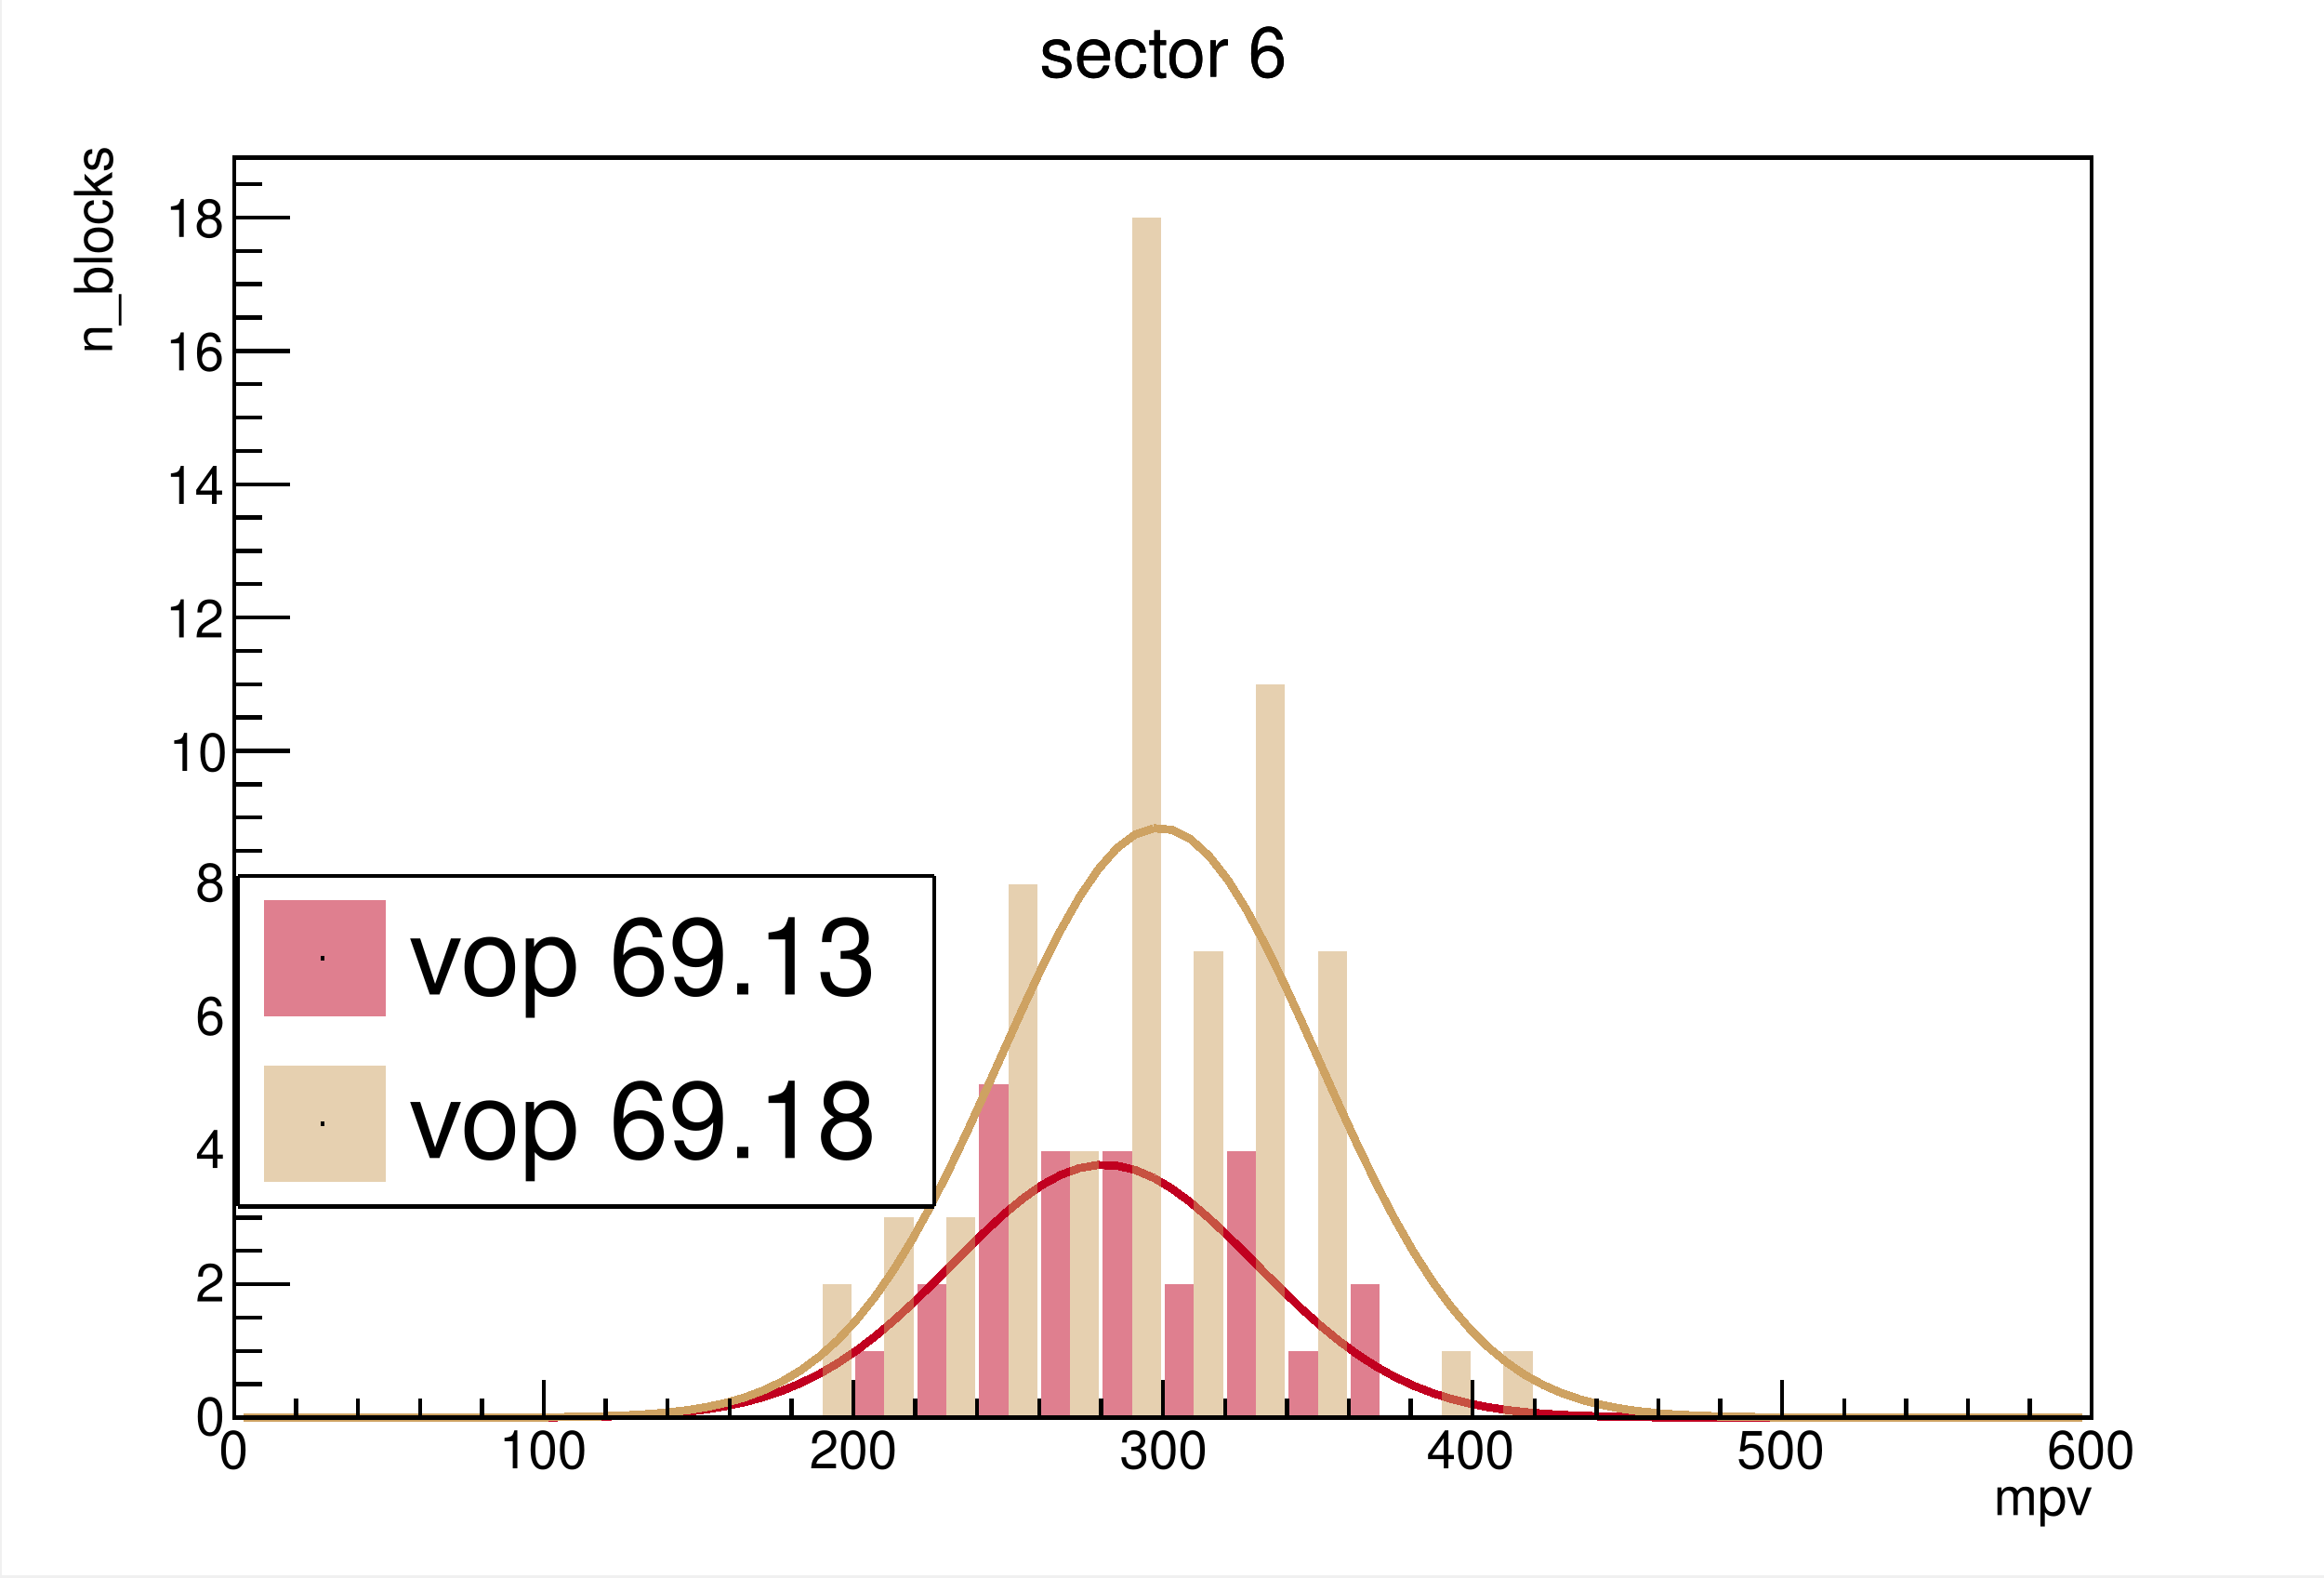
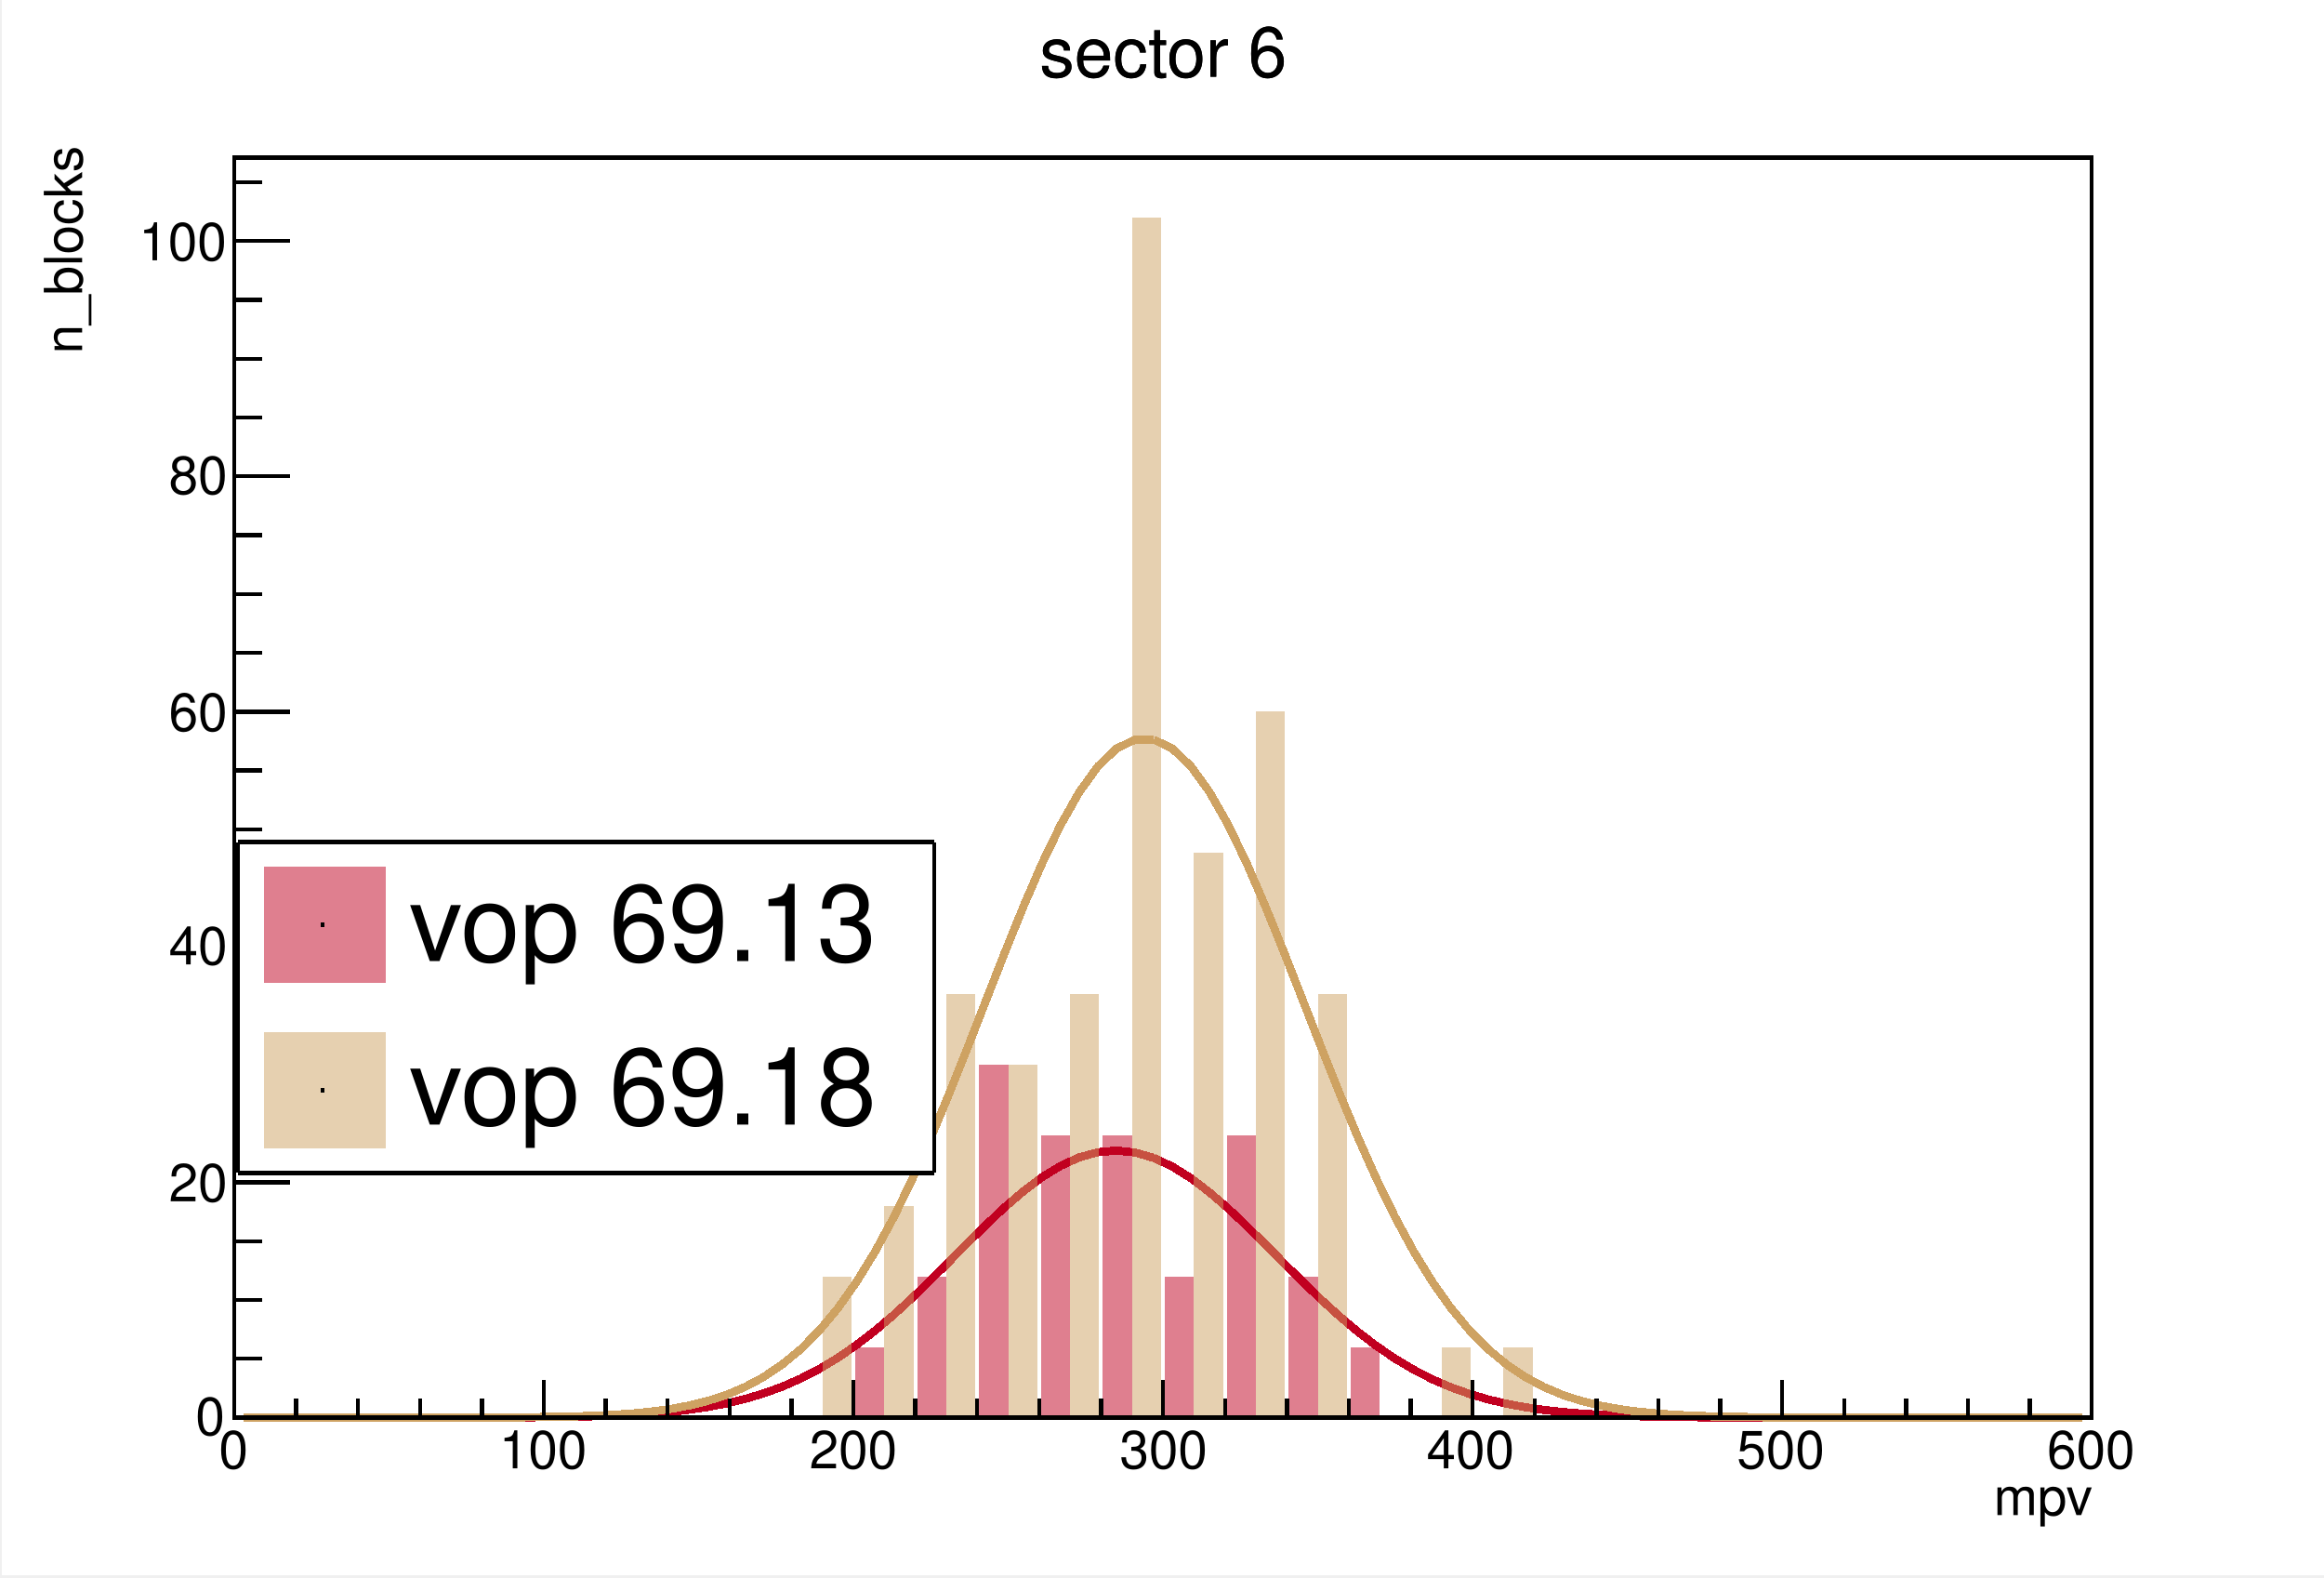
<svg xmlns="http://www.w3.org/2000/svg" width="567.429" height="384.969" viewBox="0 0 567.429 384.969" shape-rendering="crispEdges">
  <defs>
</defs>
  <rect x="0.5" y="0" width="566.929" height="384.469" fill="white" />
  <rect x="57.193" y="38.447" width="453.543" height="307.575" fill="white" />
  <rect x="57.193" y="38.447" width="453.543" height="307.575" fill="none" stroke="black" />
  <path d="M57.193,346.022h 453.543" fill="none" stroke="#000099" />
  <path d="M57.193,346.022h 453.543" fill="none" stroke="black" />
  <path d="M57.193,336.795v 9.227" fill="none" stroke="black" />
  <path d="M72.311,341.409v 4.614" fill="none" stroke="black" />
  <path d="M87.429,341.409v 4.614" fill="none" stroke="black" />
  <path d="M102.547,341.409v 4.614" fill="none" stroke="black" />
  <path d="M117.665,341.409v 4.614" fill="none" stroke="black" />
  <path d="M132.783,336.795v 9.227" fill="none" stroke="black" />
  <path d="M147.902,341.409v 4.614" fill="none" stroke="black" />
  <path d="M163.02,341.409v 4.614" fill="none" stroke="black" />
  <path d="M178.138,341.409v 4.614" fill="none" stroke="black" />
  <path d="M193.256,341.409v 4.614" fill="none" stroke="black" />
  <path d="M208.374,336.795v 9.227" fill="none" stroke="black" />
  <path d="M223.492,341.409v 4.614" fill="none" stroke="black" />
  <path d="M238.61,341.409v 4.614" fill="none" stroke="black" />
  <path d="M253.728,341.409v 4.614" fill="none" stroke="black" />
  <path d="M268.846,341.409v 4.614" fill="none" stroke="black" />
  <path d="M283.965,336.795v 9.227" fill="none" stroke="black" />
  <path d="M299.083,341.409v 4.614" fill="none" stroke="black" />
  <path d="M314.201,341.409v 4.614" fill="none" stroke="black" />
  <path d="M329.319,341.409v 4.614" fill="none" stroke="black" />
  <path d="M344.437,341.409v 4.614" fill="none" stroke="black" />
  <path d="M359.555,336.795v 9.227" fill="none" stroke="black" />
  <path d="M374.673,341.409v 4.614" fill="none" stroke="black" />
  <path d="M389.791,341.409v 4.614" fill="none" stroke="black" />
  <path d="M404.909,341.409v 4.614" fill="none" stroke="black" />
  <path d="M420.028,341.409v 4.614" fill="none" stroke="black" />
  <path d="M435.146,336.795v 9.227" fill="none" stroke="black" />
  <path d="M450.264,341.409v 4.614" fill="none" stroke="black" />
  <path d="M465.382,341.409v 4.614" fill="none" stroke="black" />
  <path d="M480.5,341.409v 4.614" fill="none" stroke="black" />
  <path d="M495.618,341.409v 4.614" fill="none" stroke="black" />
  <path d="M510.736,336.795v 9.227" fill="none" stroke="black" />
  <text xml:space="preserve" x="53.446" y="358.403" fill="black" font-size="12.845" font-family="Helvetica">0</text>
  <text xml:space="preserve" x="121.868" y="358.403" fill="black" font-size="12.845" font-family="Helvetica">100</text>
  <text xml:space="preserve" x="197.622" y="358.403" fill="black" font-size="12.845" font-family="Helvetica">200</text>
  <text xml:space="preserve" x="273.375" y="358.403" fill="black" font-size="12.845" font-family="Helvetica">300</text>
  <text xml:space="preserve" x="348.314" y="358.403" fill="black" font-size="12.845" font-family="Helvetica">400</text>
  <text xml:space="preserve" x="424.068" y="358.403" fill="black" font-size="12.845" font-family="Helvetica">500</text>
  <text xml:space="preserve" x="499.821" y="358.403" fill="black" font-size="12.845" font-family="Helvetica">600</text>
  <text xml:space="preserve" x="486.788" y="369.807" fill="black" font-size="12.845" font-family="Helvetica">mpv</text>
  <path d="M57.193,346.022v -307.575" fill="none" stroke="black" />
  <path d="M70.799,346.022h -13.606" fill="none" stroke="black" />
-   <path d="M63.996,337.885h -6.803" fill="none" stroke="black" />
-   <path d="M63.996,329.748h -6.803" fill="none" stroke="black" />
-   <path d="M63.996,321.612h -6.803" fill="none" stroke="black" />
-   <path d="M70.799,313.475h -13.606" fill="none" stroke="black" />
-   <path d="M63.996,305.338h -6.803" fill="none" stroke="black" />
-   <path d="M63.996,297.201h -6.803" fill="none" stroke="black" />
-   <path d="M63.996,289.064h -6.803" fill="none" stroke="black" />
-   <path d="M70.799,280.927h -13.606" fill="none" stroke="black" />
-   <path d="M63.996,272.79h -6.803" fill="none" stroke="black" />
-   <path d="M63.996,264.653h -6.803" fill="none" stroke="black" />
-   <path d="M63.996,256.516h -6.803" fill="none" stroke="black" />
-   <path d="M70.799,248.379h -13.606" fill="none" stroke="black" />
-   <path d="M63.996,240.242h -6.803" fill="none" stroke="black" />
-   <path d="M63.996,232.105h -6.803" fill="none" stroke="black" />
-   <path d="M63.996,223.969h -6.803" fill="none" stroke="black" />
-   <path d="M70.799,215.832h -13.606" fill="none" stroke="black" />
-   <path d="M63.996,207.695h -6.803" fill="none" stroke="black" />
-   <path d="M63.996,199.558h -6.803" fill="none" stroke="black" />
-   <path d="M63.996,191.421h -6.803" fill="none" stroke="black" />
-   <path d="M70.799,183.284h -13.606" fill="none" stroke="black" />
-   <path d="M63.996,175.147h -6.803" fill="none" stroke="black" />
-   <path d="M63.996,167.01h -6.803" fill="none" stroke="black" />
-   <path d="M63.996,158.873h -6.803" fill="none" stroke="black" />
-   <path d="M70.799,150.736h -13.606" fill="none" stroke="black" />
-   <path d="M63.996,142.599h -6.803" fill="none" stroke="black" />
-   <path d="M63.996,134.462h -6.803" fill="none" stroke="black" />
-   <path d="M63.996,126.326h -6.803" fill="none" stroke="black" />
-   <path d="M70.799,118.189h -13.606" fill="none" stroke="black" />
-   <path d="M63.996,110.052h -6.803" fill="none" stroke="black" />
+   <path d="M63.996,331.663h -6.803" fill="none" stroke="black" />
+   <path d="M63.996,317.304h -6.803" fill="none" stroke="black" />
+   <path d="M63.996,302.944h -6.803" fill="none" stroke="black" />
+   <path d="M70.799,288.585h -13.606" fill="none" stroke="black" />
+   <path d="M63.996,274.226h -6.803" fill="none" stroke="black" />
+   <path d="M63.996,259.867h -6.803" fill="none" stroke="black" />
+   <path d="M63.996,245.507h -6.803" fill="none" stroke="black" />
+   <path d="M70.799,231.148h -13.606" fill="none" stroke="black" />
+   <path d="M63.996,216.789h -6.803" fill="none" stroke="black" />
+   <path d="M63.996,202.43h -6.803" fill="none" stroke="black" />
+   <path d="M63.996,188.07h -6.803" fill="none" stroke="black" />
+   <path d="M70.799,173.711h -13.606" fill="none" stroke="black" />
+   <path d="M63.996,159.352h -6.803" fill="none" stroke="black" />
+   <path d="M63.996,144.993h -6.803" fill="none" stroke="black" />
+   <path d="M63.996,130.633h -6.803" fill="none" stroke="black" />
+   <path d="M70.799,116.274h -13.606" fill="none" stroke="black" />
  <path d="M63.996,101.915h -6.803" fill="none" stroke="black" />
-   <path d="M63.996,93.778h -6.803" fill="none" stroke="black" />
-   <path d="M70.799,85.641h -13.606" fill="none" stroke="black" />
-   <path d="M63.996,77.504h -6.803" fill="none" stroke="black" />
-   <path d="M63.996,69.367h -6.803" fill="none" stroke="black" />
-   <path d="M63.996,61.23h -6.803" fill="none" stroke="black" />
-   <path d="M70.799,53.093h -13.606" fill="none" stroke="black" />
-   <path d="M70.799,53.093h -13.606" fill="none" stroke="black" />
-   <path d="M63.996,44.956h -6.803" fill="none" stroke="black" />
+   <path d="M63.996,87.556h -6.803" fill="none" stroke="black" />
+   <path d="M63.996,73.196h -6.803" fill="none" stroke="black" />
+   <path d="M70.799,58.837h -13.606" fill="none" stroke="black" />
+   <path d="M70.799,58.837h -13.606" fill="none" stroke="black" />
+   <path d="M63.996,44.478h -6.803" fill="none" stroke="black" />
  <text xml:space="preserve" x="47.744" y="350.258" fill="black" font-size="12.845" font-family="Helvetica">0</text>
-   <text xml:space="preserve" x="47.744" y="317.676" fill="black" font-size="12.845" font-family="Helvetica">2</text>
-   <text xml:space="preserve" x="47.744" y="285.094" fill="black" font-size="12.845" font-family="Helvetica">4</text>
-   <text xml:space="preserve" x="47.744" y="252.512" fill="black" font-size="12.845" font-family="Helvetica">6</text>
-   <text xml:space="preserve" x="47.744" y="219.929" fill="black" font-size="12.845" font-family="Helvetica">8</text>
-   <text xml:space="preserve" x="41.228" y="188.162" fill="black" font-size="12.845" font-family="Helvetica">10</text>
-   <text xml:space="preserve" x="40.413" y="155.58" fill="black" font-size="12.845" font-family="Helvetica">12</text>
-   <text xml:space="preserve" x="40.413" y="122.998" fill="black" font-size="12.845" font-family="Helvetica">14</text>
-   <text xml:space="preserve" x="40.413" y="90.415" fill="black" font-size="12.845" font-family="Helvetica">16</text>
-   <text xml:space="preserve" x="40.413" y="57.833" fill="black" font-size="12.845" font-family="Helvetica">18</text>
-   <g transform="rotate(-90,27.3803,86.3427)">
-     <text xml:space="preserve" x="27.38" y="86.343" fill="black" font-size="12.845" font-family="Helvetica">n_blocks</text>
+   <text xml:space="preserve" x="41.228" y="293.239" fill="black" font-size="12.845" font-family="Helvetica">20</text>
+   <text xml:space="preserve" x="41.228" y="235.406" fill="black" font-size="12.845" font-family="Helvetica">40</text>
+   <text xml:space="preserve" x="41.228" y="178.387" fill="black" font-size="12.845" font-family="Helvetica">60</text>
+   <text xml:space="preserve" x="41.228" y="120.554" fill="black" font-size="12.845" font-family="Helvetica">80</text>
+   <text xml:space="preserve" x="33.897" y="63.535" fill="black" font-size="12.845" font-family="Helvetica">100</text>
+   <g transform="rotate(-90,20.0493,86.3427)">
+     <text xml:space="preserve" x="20.049" y="86.343" fill="black" font-size="12.845" font-family="Helvetica">n_blocks</text>
  </g>
  <text xml:space="preserve" x="253.826" y="18.735" fill="black" font-size="16.99" font-family="Helvetica">sector 6</text>
  <rect x="57.647" y="346.022" width="7.106" height="0" fill="#c10020" fill-opacity="0.50" stroke-opacity="0.50" />
  <rect x="72.765" y="346.022" width="7.106" height="0" fill="#c10020" fill-opacity="0.50" stroke-opacity="0.50" />
  <rect x="87.883" y="346.022" width="7.106" height="0" fill="#c10020" fill-opacity="0.50" stroke-opacity="0.50" />
  <rect x="103.001" y="346.022" width="7.106" height="0" fill="#c10020" fill-opacity="0.50" stroke-opacity="0.50" />
  <rect x="118.119" y="346.022" width="7.106" height="0" fill="#c10020" fill-opacity="0.50" stroke-opacity="0.50" />
  <rect x="133.237" y="346.022" width="7.106" height="0" fill="#c10020" fill-opacity="0.50" stroke-opacity="0.50" />
  <rect x="148.355" y="346.022" width="7.106" height="0" fill="#c10020" fill-opacity="0.50" stroke-opacity="0.50" />
  <rect x="163.473" y="346.022" width="7.106" height="0" fill="#c10020" fill-opacity="0.50" stroke-opacity="0.50" />
  <rect x="178.591" y="346.022" width="7.106" height="0" fill="#c10020" fill-opacity="0.50" stroke-opacity="0.50" />
  <rect x="193.709" y="346.022" width="7.106" height="0" fill="#c10020" fill-opacity="0.50" stroke-opacity="0.50" />
-   <rect x="208.828" y="329.748" width="7.106" height="16.274" fill="#c10020" fill-opacity="0.50" stroke-opacity="0.50" />
-   <rect x="223.946" y="313.475" width="7.106" height="32.548" fill="#c10020" fill-opacity="0.50" stroke-opacity="0.50" />
-   <rect x="239.064" y="264.653" width="7.106" height="81.369" fill="#c10020" fill-opacity="0.50" stroke-opacity="0.50" />
-   <rect x="254.182" y="280.927" width="7.106" height="65.095" fill="#c10020" fill-opacity="0.50" stroke-opacity="0.50" />
-   <rect x="269.3" y="280.927" width="7.106" height="65.095" fill="#c10020" fill-opacity="0.50" stroke-opacity="0.50" />
-   <rect x="284.418" y="313.475" width="7.106" height="32.548" fill="#c10020" fill-opacity="0.50" stroke-opacity="0.50" />
-   <rect x="299.536" y="280.927" width="7.106" height="65.095" fill="#c10020" fill-opacity="0.50" stroke-opacity="0.50" />
-   <rect x="314.654" y="329.748" width="7.106" height="16.274" fill="#c10020" fill-opacity="0.50" stroke-opacity="0.50" />
-   <rect x="329.772" y="313.475" width="7.106" height="32.548" fill="#c10020" fill-opacity="0.50" stroke-opacity="0.50" />
+   <rect x="208.828" y="328.791" width="7.106" height="17.231" fill="#c10020" fill-opacity="0.50" stroke-opacity="0.50" />
+   <rect x="223.946" y="311.56" width="7.106" height="34.462" fill="#c10020" fill-opacity="0.50" stroke-opacity="0.50" />
+   <rect x="239.064" y="259.867" width="7.106" height="86.156" fill="#c10020" fill-opacity="0.50" stroke-opacity="0.50" />
+   <rect x="254.182" y="277.098" width="7.106" height="68.924" fill="#c10020" fill-opacity="0.50" stroke-opacity="0.50" />
+   <rect x="269.3" y="277.098" width="7.106" height="68.924" fill="#c10020" fill-opacity="0.50" stroke-opacity="0.50" />
+   <rect x="284.418" y="311.56" width="7.106" height="34.462" fill="#c10020" fill-opacity="0.50" stroke-opacity="0.50" />
+   <rect x="299.536" y="277.098" width="7.106" height="68.924" fill="#c10020" fill-opacity="0.50" stroke-opacity="0.50" />
+   <rect x="314.654" y="311.56" width="7.106" height="34.462" fill="#c10020" fill-opacity="0.50" stroke-opacity="0.50" />
+   <rect x="329.772" y="328.791" width="7.106" height="17.231" fill="#c10020" fill-opacity="0.50" stroke-opacity="0.50" />
  <rect x="344.891" y="346.022" width="7.106" height="0" fill="#c10020" fill-opacity="0.50" stroke-opacity="0.50" />
  <rect x="360.009" y="346.022" width="7.106" height="0" fill="#c10020" fill-opacity="0.50" stroke-opacity="0.50" />
  <rect x="375.127" y="346.022" width="7.106" height="0" fill="#c10020" fill-opacity="0.50" stroke-opacity="0.50" />
  <rect x="390.245" y="346.022" width="7.106" height="0" fill="#c10020" fill-opacity="0.50" stroke-opacity="0.50" />
  <rect x="405.363" y="346.022" width="7.106" height="0" fill="#c10020" fill-opacity="0.50" stroke-opacity="0.50" />
  <rect x="420.481" y="346.022" width="7.106" height="0" fill="#c10020" fill-opacity="0.50" stroke-opacity="0.50" />
  <rect x="435.599" y="346.022" width="7.106" height="0" fill="#c10020" fill-opacity="0.50" stroke-opacity="0.50" />
  <rect x="450.717" y="346.022" width="7.106" height="0" fill="#c10020" fill-opacity="0.50" stroke-opacity="0.50" />
  <rect x="465.835" y="346.022" width="7.106" height="0" fill="#c10020" fill-opacity="0.50" stroke-opacity="0.50" />
  <rect x="480.954" y="346.022" width="7.106" height="0" fill="#c10020" fill-opacity="0.50" stroke-opacity="0.50" />
  <rect x="496.072" y="346.022" width="7.106" height="0" fill="#c10020" fill-opacity="0.50" stroke-opacity="0.50" />
-   <path d="M59.461,346.022h 63.496l 4.535, -0.04l 4.535, -0.024l 4.535, -0.036l 4.535, -0.054l 4.535, -0.079l 4.535, -0.115l 4.535, -0.164l 4.535, -0.23l 4.535, -0.317l 4.535, -0.43l 4.535,  -0.574l 4.535, -0.753l 4.535, -0.97l 4.535, -1.23l 4.535, -1.53l 4.535, -1.871l 4.535, -2.245l 4.535, -2.644l 4.535, -3.053l 4.535, -3.455l 4.535, -3.83l 4.535, -4.152l 4.535, -4.397l 4.535,  -4.54l 4.535, -4.559l 4.535, -4.437l 4.535, -4.164l 4.535, -3.736l 4.535, -3.162l 4.535, -2.457l 4.535, -1.647l 4.535, -0.766l 4.535, 0.15l 4.535, 1.059l 4.535, 1.921" fill="none" stroke="#c10020" stroke-width="2" />
-   <path d="M281.697,287.492l 4.535, 2.7l 4.535, 3.364l 4.535, 3.892l 4.535, 4.27l 4.535, 4.493l 4.535, 4.568l 4.535, 4.506l 4.535, 4.327l 4.535, 4.054l 4.535, 3.712l 4.535, 3.326l 4.535, 2.919l  4.535, 2.512l 4.535, 2.12l 4.535, 1.756l 4.535, 1.428l 4.535, 1.14l 4.535, 0.895l 4.535, 0.69l 4.535, 0.523l 4.535, 0.39l 4.535, 0.286l 4.535, 0.206l 4.535, 0.146l 4.535, 0.102l 4.535,  0.07l 4.535, 0.047l 4.535, 0.031l 4.535, 0.021l 4.535, 0.035h 86.173" fill="none" stroke="#c10020" stroke-width="2" />
+   <path d="M59.461,346.022h 58.961l 4.535, -0.046l 4.535, -0.025l 4.535, -0.037l 4.535, -0.054l 4.535, -0.078l 4.535, -0.111l 4.535, -0.156l 4.535, -0.215l 4.535, -0.293l 4.535, -0.392l 4.535,  -0.518l 4.535, -0.674l 4.535, -0.863l 4.535, -1.089l 4.535, -1.352l 4.535, -1.652l 4.535, -1.986l 4.535, -2.347l 4.535, -2.728l 4.535, -3.116l 4.535, -3.494l 4.535, -3.845l 4.535, -4.149l 4.535,  -4.383l 4.535, -4.527l 4.535, -4.563l 4.535, -4.474l 4.535, -4.252l 4.535, -3.891l 4.535, -3.395l 4.535, -2.776l 4.535, -2.053l 4.535, -1.25l 4.535, -0.397l 4.535, 0.471l 4.535, 1.32" fill="none" stroke="#c10020" stroke-width="2" />
+   <path d="M281.697,282.631l 4.535, 2.118l 4.535, 2.833l 4.535, 3.442l 4.535, 3.926l 4.535, 4.276l 4.535, 4.487l 4.535, 4.565l 4.535, 4.519l 4.535, 4.366l 4.535, 4.125l 4.535, 3.817l 4.535, 3.463l 4.535,  3.083l 4.535, 2.695l 4.535, 2.316l 4.535, 1.956l 4.535, 1.625l 4.535, 1.328l 4.535, 1.068l 4.535, 0.846l 4.535, 0.66l 4.535, 0.506l 4.535, 0.383l 4.535, 0.285l 4.535, 0.209l 4.535, 0.151l  4.535, 0.108l 4.535, 0.076l 4.535, 0.052l 4.535, 0.036l 4.535, 0.024l 4.535, 0.044h 77.102" fill="none" stroke="#c10020" stroke-width="2" />
  <path d="M503.933,346.022h 4.535" fill="none" stroke="#c10020" stroke-width="2" />
  <rect x="64.752" y="346.022" width="7.106" height="0" fill="#cea262" fill-opacity="0.50" stroke-opacity="0.50" />
  <rect x="79.87" y="346.022" width="7.106" height="0" fill="#cea262" fill-opacity="0.50" stroke-opacity="0.50" />
  <rect x="94.988" y="346.022" width="7.106" height="0" fill="#cea262" fill-opacity="0.50" stroke-opacity="0.50" />
  <rect x="110.106" y="346.022" width="7.106" height="0" fill="#cea262" fill-opacity="0.50" stroke-opacity="0.50" />
  <rect x="125.224" y="346.022" width="7.106" height="0" fill="#cea262" fill-opacity="0.50" stroke-opacity="0.50" />
  <rect x="140.343" y="346.022" width="7.106" height="0" fill="#cea262" fill-opacity="0.50" stroke-opacity="0.50" />
  <rect x="155.461" y="346.022" width="7.106" height="0" fill="#cea262" fill-opacity="0.50" stroke-opacity="0.50" />
  <rect x="170.579" y="346.022" width="7.106" height="0" fill="#cea262" fill-opacity="0.50" stroke-opacity="0.50" />
  <rect x="185.697" y="346.022" width="7.106" height="0" fill="#cea262" fill-opacity="0.50" stroke-opacity="0.50" />
-   <rect x="200.815" y="313.475" width="7.106" height="32.548" fill="#cea262" fill-opacity="0.50" stroke-opacity="0.50" />
-   <rect x="215.933" y="297.201" width="7.106" height="48.822" fill="#cea262" fill-opacity="0.50" stroke-opacity="0.50" />
-   <rect x="231.051" y="297.201" width="7.106" height="48.822" fill="#cea262" fill-opacity="0.50" stroke-opacity="0.50" />
-   <rect x="246.169" y="215.832" width="7.106" height="130.191" fill="#cea262" fill-opacity="0.50" stroke-opacity="0.50" />
-   <rect x="261.287" y="280.927" width="7.106" height="65.095" fill="#cea262" fill-opacity="0.50" stroke-opacity="0.50" />
+   <rect x="200.815" y="311.56" width="7.106" height="34.462" fill="#cea262" fill-opacity="0.50" stroke-opacity="0.50" />
+   <rect x="215.933" y="294.329" width="7.106" height="51.693" fill="#cea262" fill-opacity="0.50" stroke-opacity="0.50" />
+   <rect x="231.051" y="242.636" width="7.106" height="103.387" fill="#cea262" fill-opacity="0.50" stroke-opacity="0.50" />
+   <rect x="246.169" y="259.867" width="7.106" height="86.156" fill="#cea262" fill-opacity="0.50" stroke-opacity="0.50" />
+   <rect x="261.287" y="242.636" width="7.106" height="103.387" fill="#cea262" fill-opacity="0.50" stroke-opacity="0.50" />
  <rect x="276.406" y="53.093" width="7.106" height="292.929" fill="#cea262" fill-opacity="0.50" stroke-opacity="0.50" />
-   <rect x="291.524" y="232.105" width="7.106" height="113.917" fill="#cea262" fill-opacity="0.50" stroke-opacity="0.50" />
-   <rect x="306.642" y="167.01" width="7.106" height="179.012" fill="#cea262" fill-opacity="0.50" stroke-opacity="0.50" />
-   <rect x="321.76" y="232.105" width="7.106" height="113.917" fill="#cea262" fill-opacity="0.50" stroke-opacity="0.50" />
+   <rect x="291.524" y="208.173" width="7.106" height="137.849" fill="#cea262" fill-opacity="0.50" stroke-opacity="0.50" />
+   <rect x="306.642" y="173.711" width="7.106" height="172.311" fill="#cea262" fill-opacity="0.50" stroke-opacity="0.50" />
+   <rect x="321.76" y="242.636" width="7.106" height="103.387" fill="#cea262" fill-opacity="0.50" stroke-opacity="0.50" />
  <rect x="336.878" y="346.022" width="7.106" height="0" fill="#cea262" fill-opacity="0.50" stroke-opacity="0.50" />
-   <rect x="351.996" y="329.748" width="7.106" height="16.274" fill="#cea262" fill-opacity="0.50" stroke-opacity="0.50" />
-   <rect x="367.114" y="329.748" width="7.106" height="16.274" fill="#cea262" fill-opacity="0.50" stroke-opacity="0.50" />
+   <rect x="351.996" y="328.791" width="7.106" height="17.231" fill="#cea262" fill-opacity="0.50" stroke-opacity="0.50" />
+   <rect x="367.114" y="328.791" width="7.106" height="17.231" fill="#cea262" fill-opacity="0.50" stroke-opacity="0.50" />
  <rect x="382.232" y="346.022" width="7.106" height="0" fill="#cea262" fill-opacity="0.50" stroke-opacity="0.50" />
  <rect x="397.35" y="346.022" width="7.106" height="0" fill="#cea262" fill-opacity="0.50" stroke-opacity="0.50" />
  <rect x="412.469" y="346.022" width="7.106" height="0" fill="#cea262" fill-opacity="0.50" stroke-opacity="0.50" />
  <rect x="427.587" y="346.022" width="7.106" height="0" fill="#cea262" fill-opacity="0.50" stroke-opacity="0.50" />
  <rect x="442.705" y="346.022" width="7.106" height="0" fill="#cea262" fill-opacity="0.50" stroke-opacity="0.50" />
  <rect x="457.823" y="346.022" width="7.106" height="0" fill="#cea262" fill-opacity="0.50" stroke-opacity="0.50" />
  <rect x="472.941" y="346.022" width="7.106" height="0" fill="#cea262" fill-opacity="0.50" stroke-opacity="0.50" />
  <rect x="488.059" y="346.022" width="7.106" height="0" fill="#cea262" fill-opacity="0.50" stroke-opacity="0.50" />
  <rect x="503.177" y="346.022" width="7.106" height="0" fill="#cea262" fill-opacity="0.50" stroke-opacity="0.50" />
-   <path d="M59.461,346.022h 58.961l 4.535, -0.031l 4.535, -0.019l 4.535, -0.029l 4.535, -0.044l 4.535, -0.066l 4.535, -0.098l 4.535, -0.143l 4.535, -0.205l 4.535, -0.29l 4.535, -0.405l 4.535,  -0.556l 4.535, -0.753l 4.535, -1.004l 4.535, -1.318l 4.535, -1.704l 4.535, -2.169l 4.535, -2.718l 4.535, -3.351l 4.535, -4.064l 4.535, -4.847l 4.535, -5.684l 4.535, -6.548l 4.535, -7.409l 4.535,  -8.227l 4.535, -8.957l 4.535, -9.552l 4.535, -9.963l 4.535, -10.146l 4.535, -10.061l 4.535, -9.681l 4.535, -8.991l 4.535, -7.993l 4.535, -6.705l 4.535, -5.164l 4.535, -3.422l 4.535, -1.544" fill="none" stroke="#cea262" stroke-width="2" />
-   <path d="M281.697,202.162l 4.535, 0.396l 4.535, 2.321l 4.535, 4.152l 4.535, 5.819l 4.535, 7.262l 4.535, 8.435l 4.535, 9.309l 4.535, 9.872l 4.535, 10.13l 4.535, 10.102l 4.535, 9.821l 4.535, 9.329l 4.535,  8.673l 4.535, 7.902l 4.535, 7.061l 4.535, 6.195l 4.535, 5.338l 4.535, 4.521l 4.535, 3.764l 4.535, 3.083l 4.535, 2.484l 4.535, 1.97l 4.535, 1.538l 4.535, 1.182l 4.535, 0.895l 4.535, 0.667l  4.535, 0.49l 4.535, 0.354l 4.535, 0.252l 4.535, 0.177l 4.535, 0.123l 4.535, 0.084l 4.535, 0.056l 4.535, 0.037l 4.535, 0.024l 4.535, 0.041h 58.961" fill="none" stroke="#cea262" stroke-width="2" />
+   <path d="M59.461,346.022h 54.425l 4.535, -0.036l 4.535, -0.021l 4.535, -0.033l 4.535, -0.05l 4.535, -0.075l 4.535, -0.11l 4.535, -0.161l 4.535, -0.231l 4.535, -0.326l 4.535, -0.455l 4.535,  -0.624l 4.535, -0.844l 4.535, -1.125l 4.535, -1.477l 4.535, -1.91l 4.535, -2.432l 4.535, -3.047l 4.535, -3.759l 4.535, -4.562l 4.535, -5.446l 4.535, -6.394l 4.535, -7.377l 4.535, -8.361l 4.535,  -9.302l 4.535, -10.151l 4.535, -10.855l 4.535, -11.358l 4.535, -11.609l 4.535, -11.564l 4.535, -11.188l 4.535, -10.462l 4.535, -9.385l 4.535, -7.975l 4.535, -6.269l 4.535, -4.323l 4.535, -2.207l 4.535,  -0.003" fill="none" stroke="#cea262" stroke-width="2" />
+   <path d="M281.697,180.516l 4.535, 2.201l 4.535, 4.317l 4.535, 6.264l 4.535, 7.971l 4.535, 9.382l 4.535, 10.459l 4.535, 11.186l 4.535, 11.563l 4.535, 11.61l 4.535, 11.359l 4.535, 10.856l 4.535, 10.153l 4.535,  9.305l 4.535, 8.364l 4.535, 7.38l 4.535, 6.397l 4.535, 5.449l 4.535, 4.565l 4.535, 3.761l 4.535, 3.049l 4.535, 2.433l 4.535, 1.911l 4.535, 1.479l 4.535, 1.126l 4.535, 0.845l 4.535, 0.625l  4.535, 0.455l 4.535, 0.326l 4.535, 0.231l 4.535, 0.161l 4.535, 0.111l 4.535, 0.075l 4.535, 0.05l 4.535, 0.033l 4.535, 0.021l 4.535, 0.036h 58.961" fill="none" stroke="#cea262" stroke-width="2" />
  <path d="M503.933,346.022h 4.535" fill="none" stroke="#cea262" stroke-width="2" />
  <path d="M57.193,346.022h 453.543" fill="none" stroke="black" />
  <path d="M57.193,336.795v 9.227" fill="none" stroke="black" />
  <path d="M72.311,341.409v 4.614" fill="none" stroke="black" />
  <path d="M87.429,341.409v 4.614" fill="none" stroke="black" />
  <path d="M102.547,341.409v 4.614" fill="none" stroke="black" />
  <path d="M117.665,341.409v 4.614" fill="none" stroke="black" />
  <path d="M132.783,336.795v 9.227" fill="none" stroke="black" />
  <path d="M147.902,341.409v 4.614" fill="none" stroke="black" />
  <path d="M163.02,341.409v 4.614" fill="none" stroke="black" />
  <path d="M178.138,341.409v 4.614" fill="none" stroke="black" />
  <path d="M193.256,341.409v 4.614" fill="none" stroke="black" />
  <path d="M208.374,336.795v 9.227" fill="none" stroke="black" />
  <path d="M223.492,341.409v 4.614" fill="none" stroke="black" />
  <path d="M238.61,341.409v 4.614" fill="none" stroke="black" />
  <path d="M253.728,341.409v 4.614" fill="none" stroke="black" />
  <path d="M268.846,341.409v 4.614" fill="none" stroke="black" />
  <path d="M283.965,336.795v 9.227" fill="none" stroke="black" />
  <path d="M299.083,341.409v 4.614" fill="none" stroke="black" />
  <path d="M314.201,341.409v 4.614" fill="none" stroke="black" />
  <path d="M329.319,341.409v 4.614" fill="none" stroke="black" />
  <path d="M344.437,341.409v 4.614" fill="none" stroke="black" />
  <path d="M359.555,336.795v 9.227" fill="none" stroke="black" />
  <path d="M374.673,341.409v 4.614" fill="none" stroke="black" />
  <path d="M389.791,341.409v 4.614" fill="none" stroke="black" />
  <path d="M404.909,341.409v 4.614" fill="none" stroke="black" />
  <path d="M420.028,341.409v 4.614" fill="none" stroke="black" />
  <path d="M435.146,336.795v 9.227" fill="none" stroke="black" />
  <path d="M450.264,341.409v 4.614" fill="none" stroke="black" />
  <path d="M465.382,341.409v 4.614" fill="none" stroke="black" />
  <path d="M480.5,341.409v 4.614" fill="none" stroke="black" />
  <path d="M495.618,341.409v 4.614" fill="none" stroke="black" />
  <path d="M510.736,336.795v 9.227" fill="none" stroke="black" />
  <path d="M57.193,346.022v -307.575" fill="none" stroke="black" />
  <path d="M70.799,346.022h -13.606" fill="none" stroke="black" />
-   <path d="M63.996,337.885h -6.803" fill="none" stroke="black" />
-   <path d="M63.996,329.748h -6.803" fill="none" stroke="black" />
-   <path d="M63.996,321.612h -6.803" fill="none" stroke="black" />
-   <path d="M70.799,313.475h -13.606" fill="none" stroke="black" />
-   <path d="M63.996,305.338h -6.803" fill="none" stroke="black" />
-   <path d="M63.996,297.201h -6.803" fill="none" stroke="black" />
-   <path d="M63.996,289.064h -6.803" fill="none" stroke="black" />
-   <path d="M70.799,280.927h -13.606" fill="none" stroke="black" />
-   <path d="M63.996,272.79h -6.803" fill="none" stroke="black" />
-   <path d="M63.996,264.653h -6.803" fill="none" stroke="black" />
-   <path d="M63.996,256.516h -6.803" fill="none" stroke="black" />
-   <path d="M70.799,248.379h -13.606" fill="none" stroke="black" />
-   <path d="M63.996,240.242h -6.803" fill="none" stroke="black" />
-   <path d="M63.996,232.105h -6.803" fill="none" stroke="black" />
-   <path d="M63.996,223.969h -6.803" fill="none" stroke="black" />
-   <path d="M70.799,215.832h -13.606" fill="none" stroke="black" />
-   <path d="M63.996,207.695h -6.803" fill="none" stroke="black" />
-   <path d="M63.996,199.558h -6.803" fill="none" stroke="black" />
-   <path d="M63.996,191.421h -6.803" fill="none" stroke="black" />
-   <path d="M70.799,183.284h -13.606" fill="none" stroke="black" />
-   <path d="M63.996,175.147h -6.803" fill="none" stroke="black" />
-   <path d="M63.996,167.01h -6.803" fill="none" stroke="black" />
-   <path d="M63.996,158.873h -6.803" fill="none" stroke="black" />
-   <path d="M70.799,150.736h -13.606" fill="none" stroke="black" />
-   <path d="M63.996,142.599h -6.803" fill="none" stroke="black" />
-   <path d="M63.996,134.462h -6.803" fill="none" stroke="black" />
-   <path d="M63.996,126.326h -6.803" fill="none" stroke="black" />
-   <path d="M70.799,118.189h -13.606" fill="none" stroke="black" />
-   <path d="M63.996,110.052h -6.803" fill="none" stroke="black" />
+   <path d="M63.996,331.663h -6.803" fill="none" stroke="black" />
+   <path d="M63.996,317.304h -6.803" fill="none" stroke="black" />
+   <path d="M63.996,302.944h -6.803" fill="none" stroke="black" />
+   <path d="M70.799,288.585h -13.606" fill="none" stroke="black" />
+   <path d="M63.996,274.226h -6.803" fill="none" stroke="black" />
+   <path d="M63.996,259.867h -6.803" fill="none" stroke="black" />
+   <path d="M63.996,245.507h -6.803" fill="none" stroke="black" />
+   <path d="M70.799,231.148h -13.606" fill="none" stroke="black" />
+   <path d="M63.996,216.789h -6.803" fill="none" stroke="black" />
+   <path d="M63.996,202.43h -6.803" fill="none" stroke="black" />
+   <path d="M63.996,188.07h -6.803" fill="none" stroke="black" />
+   <path d="M70.799,173.711h -13.606" fill="none" stroke="black" />
+   <path d="M63.996,159.352h -6.803" fill="none" stroke="black" />
+   <path d="M63.996,144.993h -6.803" fill="none" stroke="black" />
+   <path d="M63.996,130.633h -6.803" fill="none" stroke="black" />
+   <path d="M70.799,116.274h -13.606" fill="none" stroke="black" />
  <path d="M63.996,101.915h -6.803" fill="none" stroke="black" />
-   <path d="M63.996,93.778h -6.803" fill="none" stroke="black" />
-   <path d="M70.799,85.641h -13.606" fill="none" stroke="black" />
-   <path d="M63.996,77.504h -6.803" fill="none" stroke="black" />
-   <path d="M63.996,69.367h -6.803" fill="none" stroke="black" />
-   <path d="M63.996,61.23h -6.803" fill="none" stroke="black" />
-   <path d="M70.799,53.093h -13.606" fill="none" stroke="black" />
-   <path d="M70.799,53.093h -13.606" fill="none" stroke="black" />
-   <path d="M63.996,44.956h -6.803" fill="none" stroke="black" />
-   <rect x="58.014" y="213.749" width="170.079" height="80.739" fill="white" />
-   <path d="M58.014,294.487h 170.079" fill="none" stroke="black" />
-   <path d="M228.093,294.487v -80.739" fill="none" stroke="black" />
-   <path d="M228.093,213.749h -170.079" fill="none" stroke="black" />
-   <path d="M58.014,213.749v 80.739" fill="none" stroke="black" />
-   <text xml:space="preserve" x="99.876" y="242.737" fill="black" font-size="26.08" font-family="Helvetica">vop 69.13</text>
-   <path d="M64.392,248.062h 29.764v -28.259h -29.764z" fill="#c10020" fill-opacity="0.50" stroke-opacity="0.50" />
-   <path d="M64.392,233.933h 29.764" fill="none" stroke="#c10020" fill-opacity="0.00" stroke-opacity="0.00" />
+   <path d="M63.996,87.556h -6.803" fill="none" stroke="black" />
+   <path d="M63.996,73.196h -6.803" fill="none" stroke="black" />
+   <path d="M70.799,58.837h -13.606" fill="none" stroke="black" />
+   <path d="M70.799,58.837h -13.606" fill="none" stroke="black" />
+   <path d="M63.996,44.478h -6.803" fill="none" stroke="black" />
+   <rect x="58.014" y="205.568" width="170.079" height="80.739" fill="white" />
+   <path d="M58.014,286.307h 170.079" fill="none" stroke="black" />
+   <path d="M228.093,286.307v -80.739" fill="none" stroke="black" />
+   <path d="M228.093,205.568h -170.079" fill="none" stroke="black" />
+   <path d="M58.014,205.568v 80.739" fill="none" stroke="black" />
+   <text xml:space="preserve" x="99.876" y="234.591" fill="black" font-size="26.08" font-family="Helvetica">vop 69.13</text>
+   <path d="M64.392,239.882h 29.764v -28.259h -29.764z" fill="#c10020" fill-opacity="0.50" stroke-opacity="0.50" />
+   <path d="M64.392,225.753h 29.764" fill="none" stroke="#c10020" fill-opacity="0.00" stroke-opacity="0.00" />
  <g stroke="black" stroke-width="1" fill="none">
-     <line x1="78.274" y1="233.933" x2="79.274" y2="233.933" />
+     <line x1="78.274" y1="225.753" x2="79.274" y2="225.753" />
  </g>
-   <text xml:space="preserve" x="99.876" y="282.65" fill="black" font-size="26.08" font-family="Helvetica">vop 69.18</text>
-   <path d="M64.392,288.432h 29.764v -28.259h -29.764z" fill="#cea262" fill-opacity="0.50" stroke-opacity="0.50" />
-   <path d="M64.392,274.302h 29.764" fill="none" stroke="#cea262" fill-opacity="0.00" stroke-opacity="0.00" />
+   <text xml:space="preserve" x="99.876" y="274.504" fill="black" font-size="26.08" font-family="Helvetica">vop 69.18</text>
+   <path d="M64.392,280.251h 29.764v -28.259h -29.764z" fill="#cea262" fill-opacity="0.50" stroke-opacity="0.50" />
+   <path d="M64.392,266.122h 29.764" fill="none" stroke="#cea262" fill-opacity="0.00" stroke-opacity="0.00" />
  <g stroke="black" stroke-width="1" fill="none">
-     <line x1="78.274" y1="274.302" x2="79.274" y2="274.302" />
+     <line x1="78.274" y1="266.122" x2="79.274" y2="266.122" />
  </g>
  <text xml:space="preserve" x="253.826" y="18.735" fill="black" font-size="16.99" font-family="Helvetica">sector 6</text>
</svg>
